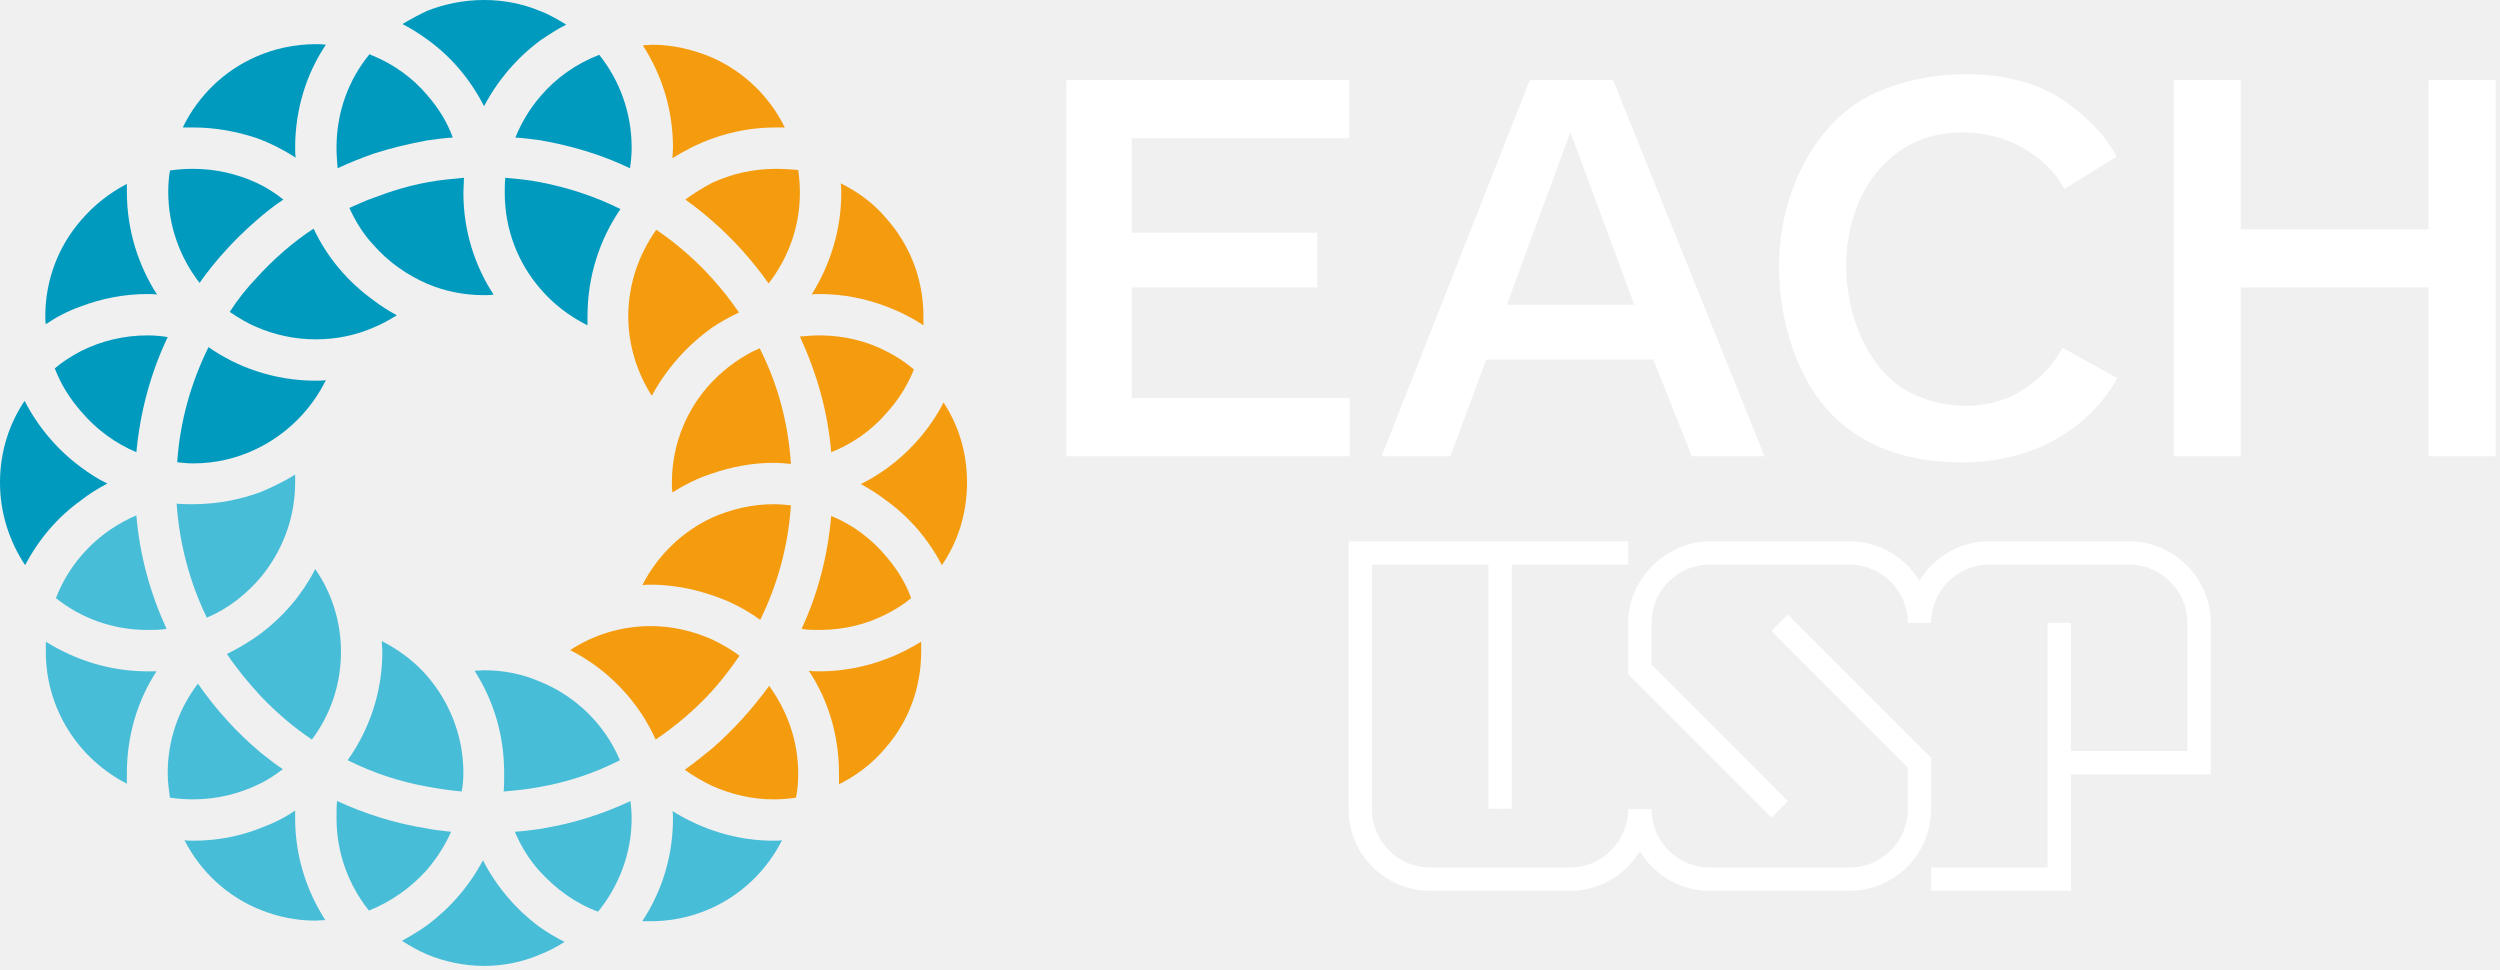
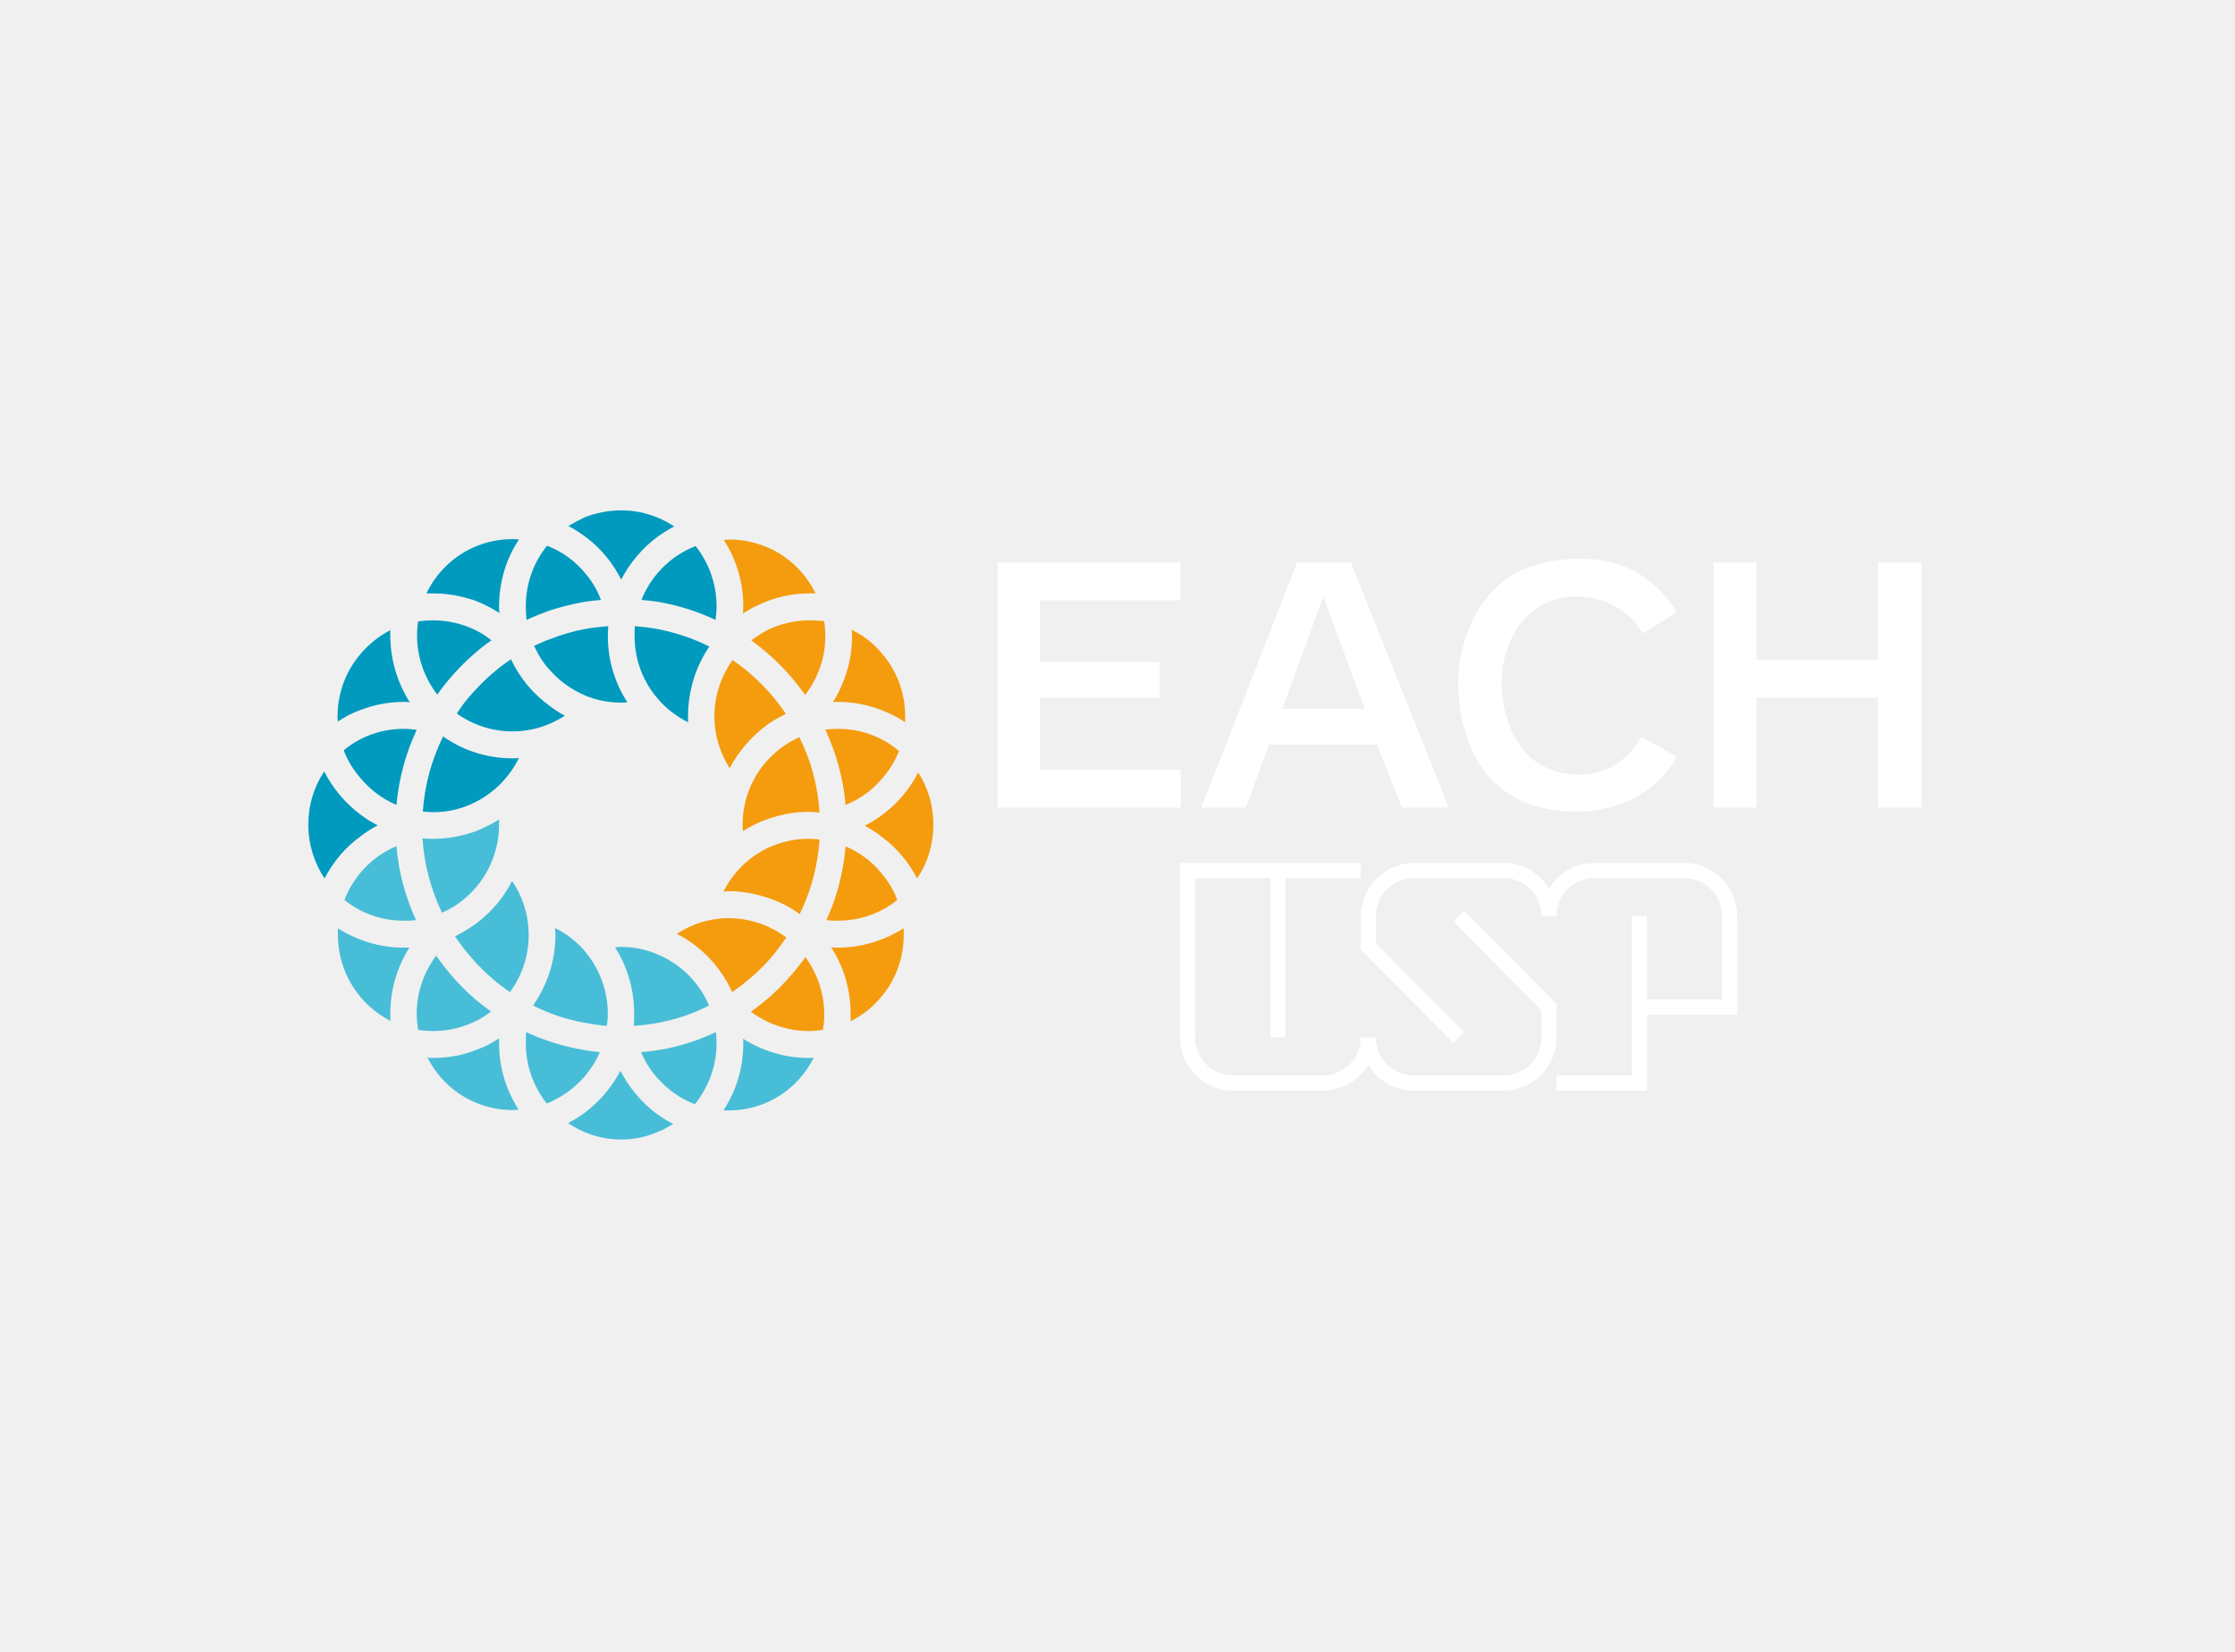
- <svg xmlns="http://www.w3.org/2000/svg" width="472" height="183" viewBox="0 0 472 183" fill="none">
-   <path d="M458.512 15.112V43.292H423.056V15.112H410.396V86.144H423.056V54.268H458.512V86.144H471.186V15.112H458.512Z" fill="white" />
-   <path d="M383.592 72.419C376.204 78.335 366.071 77.279 359.851 73.687C352.567 69.465 348.554 59.541 348.554 50.047C348.554 43.084 350.982 33.793 358.792 28.412C365.971 23.452 375.675 24.507 381.482 27.673C384.96 29.572 388.023 32.316 389.712 35.692L399.632 29.572C397.31 25.245 394.038 22.183 390.134 19.335C380.422 12.264 363.755 12.58 352.776 18.175C342.118 23.768 335.89 37.169 335.89 50.047C335.89 56.905 337.158 63.237 339.794 69.148C345.492 82.025 356.788 87.303 370.502 87.303C383.171 87.303 394.147 81.501 399.736 71.367L389.395 65.665C388.023 68.197 386.124 70.516 383.592 72.419Z" fill="white" />
-   <path d="M296.526 57.538H284.495L296.526 24.82V25.033L308.556 57.538H296.526ZM296.526 15.112H288.824L260.854 86.144H273.835L280.59 67.88H296.526H312.144L319.428 86.144H333.144L304.543 15.112H296.526Z" fill="white" />
-   <path d="M213.68 54.268H248.717V43.926H213.68V26.088H254.735V15.112H201.332V86.144H254.843V75.168H213.68V54.268Z" fill="white" />
-   <path fill-rule="evenodd" clip-rule="evenodd" d="M307.405 152.794C307.405 158.851 302.465 163.791 296.408 163.791V168.19C301.997 168.19 306.906 165.186 309.605 160.709V152.794H307.405ZM311.804 152.794C311.804 158.851 316.745 163.791 322.803 163.791V168.19C317.211 168.19 312.303 165.186 309.605 160.709V152.794H311.804ZM364.593 117.587C364.593 111.53 369.533 106.59 375.591 106.59V102.19C370.001 102.19 365.09 105.196 362.394 109.672V117.587H364.593ZM360.193 117.594H362.394V109.68C359.697 105.203 354.785 102.198 349.195 102.198V106.596C355.254 106.596 360.193 111.537 360.193 117.594ZM360.193 152.789C360.193 158.844 355.254 163.798 349.195 163.798V168.184C357.676 168.184 364.593 161.267 364.593 152.789H360.193ZM412.982 117.595H417.384C417.384 109.115 410.467 102.199 401.985 102.199V106.596C408.04 106.596 412.982 111.537 412.982 117.595ZM259.016 152.789H254.617C254.617 161.267 261.533 168.184 270.014 168.184V163.785C263.956 163.785 259.016 158.844 259.016 152.789ZM322.806 102.199C314.746 102.199 307.392 109.15 307.405 117.59H311.808C311.808 111.338 316.916 106.59 322.805 106.588C322.791 104.494 322.792 103.798 322.806 102.199ZM364.593 163.786V168.188H390.988V146.188H417.384V117.595H412.982V141.789H390.988V117.595H386.588V163.785L364.593 163.786ZM375.591 102.19L401.985 102.199V106.601L375.591 106.59V102.19ZM364.604 143.075L364.593 152.789H360.193V144.899L334.462 119.128L337.546 116.01L364.604 143.075ZM307.405 127.309L334.462 154.373L337.546 151.255L311.808 125.484V117.59H307.405V127.309ZM254.617 102.199H307.405V106.596H285.41V152.695H281.01V106.596H259.016V152.789H254.617V102.199ZM270.014 163.785H296.412V168.188H270.014V163.785ZM322.803 102.201L349.198 102.199V106.601L322.803 106.588V102.201ZM322.803 163.791L349.198 163.807V168.185L322.803 168.178L322.803 163.791Z" fill="white" />
-   <path d="M134.453 97.727C128.754 100.367 124.107 104.901 121.261 110.5C121.786 110.388 122.313 110.388 122.839 110.388C126.851 110.388 130.757 111.127 134.453 112.397C137.723 113.453 140.785 115.035 143.526 117.037C146.801 110.388 148.803 103.108 149.329 95.407C148.277 95.299 147.222 95.195 146.058 95.195C141.945 95.195 138.039 96.141 134.453 97.727Z" fill="#F49C0E" />
-   <path d="M134.453 61.846C136.035 60.79 137.724 59.843 139.517 58.996C137.932 56.672 136.247 54.566 134.453 52.559C131.287 49.075 127.803 46.014 123.899 43.378C120.628 48.02 118.617 53.615 118.617 59.735C118.617 65.224 120.312 70.394 123.056 74.723C125.8 69.655 129.705 65.224 134.453 61.846Z" fill="#F49C0E" />
-   <path d="M126.96 29.866C129.28 28.394 131.812 27.125 134.453 26.172C138.249 24.805 142.263 24.063 146.484 24.063H148.169C145.32 18.259 140.464 13.512 134.453 10.873C130.969 9.395 127.168 8.448 123.155 8.448C122.521 8.448 121.996 8.553 121.361 8.553C124.953 14.146 127.06 20.687 127.06 27.863C127.06 28.498 126.96 29.235 126.96 29.866Z" fill="#F49C0E" />
-   <path d="M143.421 65.751C140.042 67.227 136.984 69.445 134.452 72.083C129.809 76.939 126.852 83.689 126.852 91.081C126.852 91.711 126.852 92.345 126.96 92.975C129.28 91.499 131.81 90.233 134.452 89.391C138.144 88.123 142.053 87.385 146.058 87.385C147.221 87.385 148.277 87.489 149.329 87.593C148.802 79.68 146.8 72.4 143.421 65.751Z" fill="#F49C0E" />
-   <path d="M154.711 55.513C159.144 55.513 163.371 56.36 167.271 57.837C169.804 58.784 172.128 59.948 174.343 61.424V59.734C174.343 52.56 171.705 46.124 167.271 41.158C164.948 38.417 161.993 36.202 158.724 34.617C158.832 35.252 158.832 35.781 158.832 36.414C158.832 43.482 156.721 50.026 153.233 55.622C153.659 55.513 154.184 55.513 154.711 55.513Z" fill="#F49C0E" />
-   <path d="M134.452 34.513C132.657 35.46 130.968 36.519 129.383 37.68C131.18 38.948 132.867 40.316 134.452 41.688C138.46 45.172 142.052 49.184 145.111 53.511C148.803 48.76 151.021 42.852 151.021 36.415C151.021 34.933 150.913 33.563 150.701 32.085C149.328 31.981 147.96 31.876 146.483 31.876C142.152 31.876 138.144 32.824 134.452 34.513Z" fill="#F49C0E" />
-   <path d="M178.142 75.988C175.61 80.948 171.809 85.275 167.271 88.544C165.794 89.6 164.213 90.552 162.527 91.394C164.213 92.345 165.794 93.293 167.271 94.457C171.705 97.623 175.293 101.844 177.825 106.7C180.883 102.265 182.577 96.88 182.577 91.081C182.577 85.483 180.991 80.314 178.142 75.988Z" fill="#F49C0E" />
-   <path d="M167.271 115.982C168.96 115.139 170.646 114.084 172.022 112.924C170.967 109.97 169.278 107.33 167.271 105.006C164.53 101.735 161.043 99.095 156.93 97.408C156.296 104.902 154.396 112.186 151.335 118.731C152.499 118.935 153.55 118.935 154.711 118.935C159.252 118.935 163.579 117.88 167.271 115.982Z" fill="#F49C0E" />
-   <path d="M134.453 130.445C136.35 128.33 138.039 126.114 139.621 123.791C138.039 122.631 136.246 121.577 134.453 120.733C130.865 119.147 126.959 118.205 122.839 118.205C117.249 118.205 111.971 119.89 107.645 122.741C114.715 126.327 120.519 132.343 123.789 139.626C127.694 136.986 131.286 133.925 134.453 130.445Z" fill="#F49C0E" />
-   <path d="M154.711 126.749C154.084 126.749 153.343 126.749 152.708 126.64C156.404 132.235 158.405 138.888 158.405 146.063V148.067C161.785 146.381 164.847 144.053 167.271 141.1C171.497 136.248 173.916 129.916 173.916 123.053V121.155C171.809 122.419 169.595 123.585 167.271 124.429C163.371 125.905 159.144 126.749 154.711 126.749Z" fill="#F49C0E" />
-   <path d="M167.271 78.098C169.487 75.672 171.28 72.926 172.548 69.76C170.967 68.386 169.173 67.228 167.271 66.28C163.579 64.378 159.252 63.322 154.711 63.322C153.445 63.322 152.289 63.432 151.021 63.536C154.184 70.394 156.296 77.677 156.929 85.378C160.937 83.793 164.529 81.261 167.271 78.098Z" fill="#F49C0E" />
-   <path d="M134.453 141.312C132.758 142.685 131.073 144.053 129.279 145.325C130.865 146.481 132.658 147.536 134.453 148.382C138.039 149.965 141.945 150.92 146.058 150.92C147.535 150.92 148.907 150.808 150.279 150.598C150.597 149.121 150.702 147.645 150.702 146.062C150.702 139.832 148.594 134.137 145.215 129.493C142.053 133.82 138.461 137.829 134.453 141.312Z" fill="#F49C0E" />
-   <path d="M15.302 66.28C13.507 67.227 11.818 68.283 10.346 69.551C11.506 72.609 13.191 75.249 15.302 77.677C18.151 81.052 21.743 83.689 25.747 85.379C26.49 77.569 28.492 70.288 31.663 63.64C30.495 63.431 29.126 63.323 27.858 63.323C23.319 63.323 19.098 64.379 15.302 66.28Z" fill="#009ABE" />
-   <path d="M48.441 26.069C51.078 27.02 53.505 28.285 55.825 29.761C55.725 29.132 55.725 28.497 55.725 27.862C55.725 20.688 57.832 13.93 61.524 8.448C60.895 8.34 60.26 8.34 59.629 8.34C55.617 8.34 51.816 9.186 48.441 10.662C42.317 13.3 37.361 18.156 34.508 24.064H36.41C40.632 24.064 44.641 24.805 48.441 26.069Z" fill="#009ABE" />
-   <path d="M4.643 75.671C1.685 80.101 0 85.378 0 91.081C0 96.881 1.793 102.265 4.747 106.699C7.283 101.843 10.871 97.622 15.301 94.457C16.777 93.293 18.468 92.237 20.265 91.289C18.468 90.442 16.887 89.391 15.301 88.227C10.871 84.957 7.175 80.631 4.643 75.671Z" fill="#009ABE" />
-   <path d="M15.301 57.837C19.206 56.361 23.428 55.513 27.857 55.513C28.492 55.513 29.125 55.513 29.652 55.622C26.064 50.027 23.953 43.378 23.953 36.202V34.722C20.682 36.415 17.729 38.734 15.301 41.585C11.078 46.435 8.552 52.773 8.552 59.734C8.552 60.161 8.552 60.686 8.652 61.211C10.658 59.843 12.873 58.679 15.301 57.837Z" fill="#009ABE" />
-   <path d="M70.496 29.023C73.766 27.967 77.249 27.124 80.737 26.491C82.314 26.282 83.9 26.07 85.48 25.965C84.425 23.007 82.74 20.371 80.737 18.048C77.988 14.776 74.504 12.244 70.496 10.555C70.183 10.451 69.966 10.347 69.757 10.238C65.853 14.989 63.533 21.11 63.533 27.863C63.533 29.132 63.637 30.399 63.741 31.768C65.961 30.712 68.172 29.866 70.496 29.023Z" fill="#009ABE" />
-   <path d="M91.392 20.053C93.928 15.201 97.62 10.872 102.055 7.601C103.636 6.545 105.217 5.491 106.903 4.648C105.325 3.697 103.74 2.745 102.055 2.112C98.78 0.739 95.189 0 91.392 0C87.596 0 84.004 0.739 80.737 2.007C79.152 2.745 77.567 3.592 75.981 4.54C77.671 5.383 79.253 6.441 80.737 7.497C85.268 10.768 88.86 15.093 91.392 20.053Z" fill="#009ABE" />
-   <path d="M113.131 10.346C108.804 12.032 105.008 14.673 102.055 18.156C100.044 20.476 98.463 23.112 97.303 25.965C98.884 26.069 100.469 26.282 102.055 26.49C108.067 27.546 113.66 29.236 118.937 31.768C119.151 30.4 119.255 29.132 119.255 27.862C119.255 21.217 116.931 15.094 113.131 10.346Z" fill="#009ABE" />
-   <path d="M48.441 41.584C50.022 40.211 51.712 38.839 53.505 37.679C51.92 36.415 50.234 35.356 48.441 34.513C44.745 32.824 40.732 31.876 36.41 31.876C34.933 31.876 33.457 31.981 32.08 32.189C31.872 33.457 31.764 34.829 31.764 36.203C31.764 42.64 33.982 48.655 37.678 53.403C40.732 49.076 44.428 45.067 48.441 41.584Z" fill="#009ABE" />
-   <path d="M87.596 33.562C85.268 33.775 83.057 33.983 80.737 34.409C77.25 35.038 73.766 36.098 70.496 37.363C68.914 37.891 67.433 38.626 65.961 39.261C67.121 41.797 68.597 44.221 70.496 46.227C73.237 49.394 76.829 51.929 80.737 53.615C84.004 54.987 87.596 55.726 91.392 55.726C92.025 55.726 92.552 55.726 93.185 55.622C89.597 50.131 87.488 43.482 87.488 36.415C87.488 35.459 87.596 34.513 87.596 33.562Z" fill="#009ABE" />
-   <path d="M95.401 33.562C95.297 34.513 95.297 35.459 95.297 36.415C95.297 43.378 97.833 49.71 102.054 54.566C104.478 57.411 107.54 59.734 110.916 61.423V59.734C110.916 52.135 113.238 45.171 117.14 39.472C112.5 37.154 107.432 35.459 102.054 34.408C99.939 33.983 97.725 33.775 95.401 33.562Z" fill="#009ABE" />
-   <path d="M48.441 70.076C45.17 69.02 42.109 67.44 39.364 65.542C36.093 72.187 33.982 79.467 33.457 87.276C34.404 87.384 35.458 87.49 36.41 87.49C40.732 87.49 44.745 86.535 48.441 84.744C54.14 81.999 58.782 77.36 61.524 71.767C60.894 71.874 60.26 71.874 59.629 71.874C55.725 71.874 51.92 71.24 48.441 70.076Z" fill="#009ABE" />
-   <path d="M59.204 43.165C55.195 45.805 51.603 48.971 48.44 52.456C46.539 54.462 44.852 56.569 43.376 58.892C44.953 59.947 46.647 61.004 48.44 61.742C51.815 63.218 55.616 64.065 59.628 64.065C63.425 64.065 67.121 63.324 70.496 61.846C72.077 61.212 73.555 60.369 74.929 59.526C73.345 58.679 71.869 57.731 70.496 56.673C65.64 53.194 61.736 48.547 59.204 43.165Z" fill="#009ABE" />
-   <path d="M49.284 108.915C53.297 104.059 55.725 97.831 55.725 91.081V89.6C53.714 90.868 51.504 91.923 49.284 92.871C45.27 94.352 40.949 95.195 36.409 95.195C35.458 95.195 34.402 95.195 33.348 95.089C33.873 102.791 35.884 110.071 39.046 116.616C43.06 114.931 46.538 112.185 49.284 108.915Z" fill="#48BDD7" />
-   <path d="M49.283 119.573C47.28 121.045 45.17 122.319 42.846 123.475C44.744 126.327 46.959 128.967 49.283 131.496C52.24 134.561 55.406 137.303 58.886 139.627C62.37 134.979 64.375 129.281 64.375 123.052C64.375 117.249 62.582 111.868 59.52 107.437C57.092 112.185 53.612 116.299 49.283 119.573Z" fill="#48BDD7" />
-   <path d="M8.651 121.155V123.052C8.651 133.924 14.879 143.319 23.954 147.962V145.959C23.954 138.888 25.963 132.235 29.547 126.75H27.858C20.79 126.75 14.249 124.642 8.651 121.155Z" fill="#48BDD7" />
-   <path d="M80.521 148.491C82.741 148.908 84.952 149.226 87.17 149.435C87.38 148.279 87.488 147.119 87.488 145.959C87.488 138.888 84.846 132.451 80.521 127.484C78.201 124.851 75.248 122.631 72.077 121.047C72.077 121.68 72.186 122.319 72.186 123.052C72.186 130.654 69.758 137.724 65.64 143.527C70.284 145.851 75.248 147.536 80.521 148.491Z" fill="#48BDD7" />
-   <path d="M95.088 149.435C97.408 149.226 99.623 149.022 101.838 148.592C107.22 147.646 112.288 145.959 117.039 143.527C114.187 136.774 108.7 131.392 101.838 128.647C98.676 127.274 95.088 126.54 91.392 126.54C90.758 126.54 90.124 126.64 89.598 126.64C93.186 132.235 95.19 138.78 95.19 145.959C95.19 147.119 95.19 148.279 95.088 149.435Z" fill="#48BDD7" />
-   <path d="M10.553 112.924C15.301 116.724 21.315 118.936 27.858 118.936C29.021 118.936 30.285 118.936 31.449 118.731C28.386 112.081 26.381 104.901 25.747 97.305C18.783 100.259 13.298 105.849 10.553 112.924Z" fill="#48BDD7" />
-   <path d="M91.183 162.421C88.543 167.377 84.951 171.499 80.52 174.769C79.044 175.825 77.459 176.767 75.882 177.622C77.359 178.566 78.835 179.409 80.52 180.15C83.791 181.519 87.489 182.362 91.392 182.362C95.088 182.362 98.677 181.623 101.838 180.251C103.531 179.621 105.108 178.778 106.586 177.824C104.9 176.981 103.319 176.037 101.838 174.981C97.407 171.704 93.711 167.377 91.183 162.421Z" fill="#48BDD7" />
-   <path d="M146.058 158.725C139.091 158.725 132.55 156.615 126.959 153.131C127.059 153.556 127.059 153.975 127.059 154.503C127.059 161.683 124.953 168.332 121.261 173.927H122.838C133.71 173.927 143.105 167.701 147.643 158.624C147.117 158.725 146.587 158.725 146.058 158.725Z" fill="#48BDD7" />
-   <path d="M101.838 156.51C100.361 156.718 98.781 156.931 97.199 157.039C98.358 159.78 99.941 162.312 101.838 164.427C104.899 167.802 108.597 170.543 112.918 172.128C116.827 167.276 119.255 161.152 119.255 154.503C119.255 153.343 119.15 152.287 119.042 151.232C113.661 153.764 107.962 155.559 101.838 156.51Z" fill="#48BDD7" />
-   <path d="M55.724 153.03C53.714 154.398 51.603 155.458 49.283 156.3C45.379 157.878 41.048 158.724 36.514 158.724C35.884 158.724 35.35 158.724 34.824 158.624C37.886 164.636 43.059 169.387 49.283 171.815C52.454 173.083 55.932 173.814 59.52 173.814C60.155 173.814 60.788 173.712 61.419 173.712C57.831 168.119 55.724 161.574 55.724 154.502V153.03Z" fill="#48BDD7" />
-   <path d="M80.521 164.319C82.422 162.104 84.004 159.676 85.164 157.039C83.582 156.827 81.997 156.718 80.521 156.402C74.611 155.458 68.915 153.66 63.637 151.232C63.533 152.288 63.533 153.344 63.533 154.503C63.533 161.052 65.853 167.164 69.653 171.916C73.871 170.23 77.568 167.59 80.521 164.319Z" fill="#48BDD7" />
-   <path d="M49.283 147.858C50.759 147.119 52.133 146.169 53.401 145.221C51.919 144.27 50.655 143.21 49.283 142.154C44.745 138.358 40.731 133.925 37.361 129.069C33.769 133.821 31.662 139.626 31.662 145.959C31.662 147.535 31.87 149.022 32.079 150.598C33.557 150.807 35.033 150.919 36.514 150.919C41.157 150.919 45.486 149.755 49.283 147.858Z" fill="#48BDD7" />
+ <svg xmlns="http://www.w3.org/2000/svg" width="368" height="272" viewBox="0 0 368 272" fill="none">
+   <path d="M309.228 92.623V108.632H289.242V92.623H282.105V132.976H289.242V114.867H309.228V132.976H316.373V92.623H309.228Z" fill="white" />
+   <path d="M266.995 125.178C262.831 128.539 257.119 127.939 253.612 125.899C249.506 123.501 247.244 117.863 247.244 112.469C247.244 108.514 248.613 103.236 253.015 100.179C257.062 97.361 262.533 97.96 265.806 99.759C267.767 100.838 269.493 102.396 270.445 104.314L276.037 100.838C274.728 98.38 272.884 96.64 270.683 95.022C265.208 91.005 255.813 91.185 249.624 94.363C243.616 97.54 240.105 105.154 240.105 112.469C240.105 116.365 240.82 119.963 242.306 123.32C245.518 130.636 251.886 133.634 259.616 133.634C266.758 133.634 272.945 130.338 276.096 124.581L270.267 121.342C269.493 122.78 268.423 124.098 266.995 125.178Z" fill="white" />
+   <path d="M217.916 116.725H211.134L217.916 98.138V98.259L224.697 116.725H217.916ZM217.916 92.623H213.574L197.807 132.976H205.125L208.932 122.6H217.916H226.72L230.826 132.976H238.557L222.435 92.623H217.916Z" fill="white" />
+   <path d="M171.215 114.867H190.966V108.992H171.215V98.858H194.358V92.623H164.254V132.976H194.419V126.74H171.215V114.867Z" fill="white" />
+   <path fill-rule="evenodd" clip-rule="evenodd" d="M224.049 170.84C224.049 174.28 221.264 177.087 217.85 177.087V179.586C221 179.586 223.768 177.879 225.289 175.336V170.84H224.049ZM226.529 170.84C226.529 174.28 229.314 177.087 232.729 177.087V179.586C229.577 179.586 226.81 177.879 225.289 175.336V170.84H226.529ZM256.286 150.839C256.286 147.398 259.071 144.591 262.486 144.591V142.092C259.335 142.092 256.566 143.799 255.047 146.342V150.839H256.286ZM253.806 150.843H255.047V146.347C253.526 143.803 250.757 142.096 247.606 142.096V144.595C251.022 144.595 253.806 147.402 253.806 150.843ZM253.806 170.837C253.806 174.277 251.022 177.091 247.606 177.091V179.582C252.387 179.582 256.286 175.653 256.286 170.837H253.806ZM283.563 150.843H286.045C286.045 146.026 282.146 142.097 277.364 142.097V144.595C280.778 144.595 283.563 147.402 283.563 150.843ZM196.772 170.837H194.292C194.292 175.653 198.191 179.582 202.971 179.582V177.083C199.556 177.083 196.772 174.277 196.772 170.837ZM232.731 142.097C228.187 142.097 224.042 146.046 224.049 150.84H226.531C226.531 147.289 229.41 144.591 232.73 144.59C232.722 143.401 232.723 143.005 232.731 142.097ZM256.286 177.084V179.585H271.165V167.087H286.045V150.843H283.563V164.588H271.165V150.843H268.685V177.083L256.286 177.084ZM262.486 142.092L277.364 142.097V144.598L262.486 144.591V142.092ZM256.292 165.318L256.286 170.837H253.806V166.354L239.301 151.714L241.04 149.943L256.292 165.318ZM224.049 156.362L239.301 171.737L241.04 169.965L226.531 155.325V150.84H224.049V156.362ZM194.292 142.097H224.049V144.595H211.65V170.783H209.17V144.595H196.772V170.837H194.292V142.097ZM202.971 177.083H217.852V179.585H202.971V177.083ZM232.729 142.098L247.608 142.097V144.598L232.729 144.59V142.098ZM232.729 177.087L247.608 177.096V179.583L232.729 179.579V177.087Z" fill="white" />
+   <path d="M126.554 139.557C123.342 141.056 120.722 143.632 119.118 146.813C119.414 146.749 119.711 146.749 120.007 146.749C122.269 146.749 124.471 147.169 126.554 147.891C128.397 148.491 130.123 149.389 131.669 150.527C133.515 146.749 134.643 142.614 134.94 138.239C134.347 138.177 133.752 138.118 133.096 138.118C130.777 138.118 128.576 138.656 126.554 139.557Z" fill="#F49C0E" />
+   <path d="M126.554 119.172C127.446 118.572 128.398 118.034 129.408 117.553C128.515 116.233 127.565 115.036 126.554 113.896C124.769 111.917 122.805 110.178 120.604 108.681C118.761 111.318 117.627 114.496 117.627 117.973C117.627 121.092 118.582 124.028 120.129 126.488C121.676 123.609 123.877 121.092 126.554 119.172Z" fill="#F49C0E" />
+   <path d="M122.331 101.005C123.638 100.169 125.066 99.448 126.554 98.907C128.694 98.13 130.957 97.709 133.336 97.709H134.286C132.68 94.411 129.943 91.715 126.554 90.215C124.59 89.376 122.448 88.838 120.186 88.838C119.828 88.838 119.532 88.897 119.174 88.897C121.199 92.075 122.387 95.791 122.387 99.867C122.387 100.228 122.331 100.647 122.331 101.005Z" fill="#F49C0E" />
+   <path d="M131.61 121.391C129.705 122.229 127.981 123.49 126.554 124.988C123.937 127.746 122.27 131.581 122.27 135.781C122.27 136.138 122.27 136.499 122.331 136.856C123.639 136.018 125.065 135.299 126.554 134.82C128.635 134.1 130.839 133.681 133.097 133.681C133.752 133.681 134.347 133.74 134.94 133.799C134.643 129.304 133.515 125.168 131.61 121.391Z" fill="#F49C0E" />
+   <path d="M137.973 115.576C140.472 115.576 142.855 116.057 145.053 116.896C146.481 117.434 147.791 118.095 149.04 118.934V117.974C149.04 113.898 147.553 110.242 145.053 107.421C143.744 105.864 142.078 104.606 140.235 103.705C140.296 104.066 140.296 104.366 140.296 104.726C140.296 108.741 139.106 112.459 137.14 115.638C137.38 115.576 137.676 115.576 137.973 115.576Z" fill="#F49C0E" />
+   <path d="M126.553 103.647C125.541 104.184 124.589 104.786 123.696 105.446C124.709 106.166 125.66 106.943 126.553 107.723C128.813 109.702 130.837 111.981 132.562 114.439C134.643 111.74 135.893 108.384 135.893 104.727C135.893 103.885 135.832 103.107 135.713 102.267C134.939 102.208 134.168 102.148 133.335 102.148C130.894 102.148 128.634 102.687 126.553 103.647Z" fill="#F49C0E" />
+   <path d="M151.181 127.208C149.754 130.026 147.611 132.484 145.053 134.341C144.221 134.941 143.329 135.482 142.379 135.96C143.329 136.501 144.221 137.039 145.053 137.7C147.553 139.499 149.575 141.897 151.002 144.655C152.726 142.136 153.681 139.077 153.681 135.782C153.681 132.602 152.787 129.666 151.181 127.208Z" fill="#F49C0E" />
+   <path d="M145.054 149.928C146.006 149.449 146.957 148.849 147.732 148.19C147.137 146.512 146.185 145.012 145.054 143.692C143.509 141.834 141.543 140.334 139.225 139.376C138.867 143.633 137.796 147.771 136.071 151.489C136.727 151.605 137.319 151.605 137.974 151.605C140.534 151.605 142.973 151.006 145.054 149.928Z" fill="#F49C0E" />
+   <path d="M126.554 158.143C127.624 156.941 128.576 155.682 129.467 154.363C128.576 153.704 127.565 153.105 126.554 152.626C124.532 151.725 122.33 151.189 120.007 151.189C116.856 151.189 113.881 152.147 111.442 153.766C115.428 155.803 118.7 159.221 120.543 163.359C122.744 161.859 124.769 160.12 126.554 158.143Z" fill="#F49C0E" />
+   <path d="M137.973 156.042C137.62 156.042 137.202 156.042 136.844 155.98C138.928 159.159 140.056 162.938 140.056 167.014V168.153C141.961 167.195 143.687 165.872 145.054 164.195C147.436 161.438 148.799 157.841 148.799 153.942V152.864C147.612 153.582 146.364 154.245 145.054 154.724C142.855 155.563 140.472 156.042 137.973 156.042Z" fill="#F49C0E" />
+   <path d="M145.054 128.405C146.303 127.026 147.314 125.467 148.029 123.668C147.138 122.888 146.126 122.229 145.054 121.691C142.973 120.611 140.534 120.011 137.974 120.011C137.26 120.011 136.609 120.073 135.894 120.132C137.677 124.028 138.868 128.165 139.224 132.541C141.484 131.64 143.509 130.202 145.054 128.405Z" fill="#F49C0E" />
+   <path d="M126.554 164.317C125.598 165.097 124.648 165.874 123.637 166.597C124.531 167.253 125.542 167.853 126.554 168.333C128.575 169.233 130.777 169.775 133.096 169.775C133.928 169.775 134.702 169.711 135.475 169.592C135.654 168.753 135.713 167.915 135.713 167.015C135.713 163.476 134.525 160.241 132.62 157.603C130.838 160.061 128.813 162.338 126.554 164.317Z" fill="#F49C0E" />
+   <path d="M59.388 121.692C58.376 122.23 57.424 122.829 56.594 123.55C57.248 125.287 58.198 126.787 59.388 128.166C60.994 130.084 63.019 131.582 65.276 132.542C65.695 128.105 66.824 123.969 68.611 120.192C67.953 120.073 67.181 120.012 66.466 120.012C63.907 120.012 61.528 120.612 59.388 121.692Z" fill="#009ABE" />
+   <path d="M78.068 98.847C79.555 99.387 80.923 100.106 82.231 100.945C82.174 100.587 82.174 100.227 82.174 99.866C82.174 95.79 83.362 91.951 85.443 88.837C85.088 88.775 84.73 88.775 84.375 88.775C82.113 88.775 79.971 89.256 78.068 90.095C74.616 91.593 71.822 94.352 70.214 97.708H71.286C73.666 97.708 75.926 98.129 78.068 98.847Z" fill="#009ABE" />
+   <path d="M53.379 127.026C51.712 129.543 50.762 132.541 50.762 135.78C50.762 139.075 51.773 142.134 53.438 144.653C54.867 141.894 56.89 139.496 59.388 137.698C60.22 137.037 61.173 136.437 62.186 135.898C61.173 135.417 60.281 134.821 59.388 134.159C56.89 132.301 54.807 129.844 53.379 127.026Z" fill="#009ABE" />
+   <path d="M59.387 116.895C61.589 116.056 63.968 115.575 66.465 115.575C66.823 115.575 67.18 115.575 67.477 115.637C65.454 112.458 64.264 108.681 64.264 104.604V103.764C62.421 104.726 60.756 106.043 59.387 107.662C57.007 110.418 55.583 114.018 55.583 117.973C55.583 118.215 55.583 118.514 55.639 118.812C56.77 118.035 58.019 117.374 59.387 116.895Z" fill="#009ABE" />
+   <path d="M90.501 100.526C92.345 99.926 94.308 99.448 96.274 99.088C97.163 98.969 98.057 98.849 98.948 98.79C98.353 97.109 97.403 95.611 96.274 94.292C94.724 92.433 92.76 90.995 90.501 90.035C90.324 89.976 90.203 89.917 90.085 89.855C87.884 92.554 86.576 96.031 86.576 99.867C86.576 100.588 86.635 101.308 86.693 102.086C87.945 101.486 89.191 101.005 90.501 100.526Z" fill="#009ABE" />
+   <path d="M102.28 95.431C103.71 92.675 105.791 90.215 108.291 88.357C109.182 87.757 110.074 87.158 111.024 86.68C110.134 86.139 109.241 85.599 108.291 85.239C106.445 84.459 104.421 84.039 102.28 84.039C100.141 84.039 98.116 84.459 96.274 85.179C95.381 85.599 94.487 86.08 93.593 86.618C94.546 87.097 95.438 87.698 96.274 88.298C98.828 90.156 100.853 92.614 102.28 95.431Z" fill="#009ABE" />
+   <path d="M114.534 89.916C112.095 90.873 109.955 92.374 108.291 94.352C107.157 95.67 106.266 97.168 105.612 98.789C106.503 98.848 107.397 98.969 108.291 99.087C111.68 99.687 114.833 100.647 117.807 102.085C117.928 101.308 117.986 100.588 117.986 99.867C117.986 96.091 116.676 92.613 114.534 89.916Z" fill="#009ABE" />
+   <path d="M78.069 107.663C78.96 106.883 79.913 106.104 80.924 105.445C80.03 104.727 79.08 104.125 78.069 103.647C75.986 102.687 73.723 102.148 71.287 102.148C70.454 102.148 69.623 102.208 68.846 102.326C68.729 103.047 68.668 103.826 68.668 104.606C68.668 108.263 69.919 111.68 72.002 114.378C73.723 111.92 75.807 109.642 78.069 107.663Z" fill="#009ABE" />
+   <path d="M100.141 103.105C98.829 103.227 97.582 103.345 96.275 103.586C94.309 103.944 92.345 104.546 90.502 105.265C89.61 105.565 88.775 105.982 87.945 106.343C88.599 107.784 89.431 109.161 90.502 110.301C92.047 112.1 94.072 113.539 96.275 114.498C98.116 115.277 100.141 115.697 102.281 115.697C102.638 115.697 102.935 115.697 103.292 115.638C101.269 112.518 100.08 108.741 100.08 104.726C100.08 104.183 100.141 103.646 100.141 103.105Z" fill="#009ABE" />
+   <path d="M104.54 103.105C104.481 103.645 104.481 104.183 104.481 104.726C104.481 108.682 105.911 112.279 108.29 115.038C109.656 116.654 111.382 117.974 113.286 118.933V117.974C113.286 113.657 114.594 109.701 116.794 106.463C114.178 105.146 111.322 104.183 108.29 103.586C107.098 103.345 105.85 103.227 104.54 103.105Z" fill="#009ABE" />
+   <path d="M78.069 123.848C76.225 123.248 74.5 122.35 72.952 121.271C71.109 125.047 69.919 129.182 69.623 133.619C70.156 133.68 70.751 133.74 71.287 133.74C73.723 133.74 75.986 133.198 78.069 132.18C81.281 130.621 83.899 127.986 85.444 124.808C85.089 124.869 84.731 124.869 84.376 124.869C82.175 124.869 80.03 124.509 78.069 123.848Z" fill="#009ABE" />
+   <path d="M84.136 108.561C81.876 110.06 79.851 111.859 78.069 113.839C76.997 114.978 76.046 116.175 75.214 117.495C76.103 118.095 77.058 118.695 78.069 119.114C79.971 119.953 82.114 120.434 84.375 120.434C86.516 120.434 88.599 120.013 90.502 119.173C91.393 118.813 92.226 118.334 93.001 117.855C92.108 117.374 91.276 116.836 90.502 116.234C87.764 114.258 85.564 111.618 84.136 108.561Z" fill="#009ABE" />
+   <path d="M78.544 145.913C80.807 143.154 82.175 139.616 82.175 135.782V134.94C81.042 135.661 79.796 136.26 78.544 136.798C76.282 137.64 73.846 138.119 71.287 138.119C70.751 138.119 70.156 138.119 69.561 138.059C69.857 142.434 70.991 146.57 72.773 150.288C75.036 149.331 76.997 147.771 78.544 145.913Z" fill="#48BDD7" />
+   <path d="M78.543 151.966C77.414 152.802 76.225 153.526 74.915 154.182C75.985 155.803 77.233 157.302 78.543 158.739C80.21 160.48 81.995 162.038 83.956 163.358C85.92 160.718 87.051 157.481 87.051 153.942C87.051 150.645 86.04 147.589 84.314 145.071C82.945 147.769 80.984 150.106 78.543 151.966Z" fill="#48BDD7" />
+   <path d="M55.639 152.864V153.942C55.639 160.118 59.15 165.455 64.265 168.093V166.955C64.265 162.938 65.398 159.159 67.418 156.043H66.466C62.482 156.043 58.794 154.845 55.639 152.864Z" fill="#48BDD7" />
+   <path d="M96.152 168.395C97.404 168.632 98.65 168.813 99.901 168.932C100.019 168.275 100.08 167.616 100.08 166.957C100.08 162.94 98.591 159.283 96.152 156.462C94.845 154.966 93.18 153.705 91.392 152.805C91.392 153.164 91.454 153.527 91.454 153.944C91.454 158.262 90.085 162.279 87.764 165.575C90.382 166.896 93.18 167.853 96.152 168.395Z" fill="#48BDD7" />
+   <path d="M104.364 168.931C105.671 168.813 106.92 168.697 108.168 168.452C111.202 167.915 114.059 166.957 116.737 165.575C115.13 161.739 112.037 158.681 108.168 157.122C106.386 156.342 104.364 155.925 102.28 155.925C101.922 155.925 101.565 155.982 101.269 155.982C103.291 159.16 104.421 162.878 104.421 166.957C104.421 167.616 104.421 168.275 104.364 168.931Z" fill="#48BDD7" />
+   <path d="M56.71 148.19C59.387 150.349 62.778 151.606 66.466 151.606C67.121 151.606 67.834 151.606 68.49 151.489C66.763 147.711 65.633 143.633 65.276 139.317C61.35 140.995 58.258 144.171 56.71 148.19Z" fill="#48BDD7" />
+   <path d="M102.163 176.309C100.674 179.124 98.65 181.466 96.152 183.323C95.32 183.923 94.426 184.458 93.537 184.944C94.37 185.48 95.202 185.959 96.152 186.38C97.996 187.158 100.08 187.637 102.281 187.637C104.364 187.637 106.387 187.217 108.169 186.438C109.123 186.08 110.012 185.601 110.845 185.059C109.895 184.58 109.004 184.044 108.169 183.444C105.671 181.582 103.588 179.124 102.163 176.309Z" fill="#48BDD7" />
+   <path d="M133.096 174.209C129.169 174.209 125.481 173.01 122.33 171.031C122.386 171.273 122.386 171.511 122.386 171.811C122.386 175.89 121.199 179.667 119.118 182.845H120.007C126.135 182.845 131.431 179.308 133.989 174.152C133.693 174.209 133.394 174.209 133.096 174.209Z" fill="#48BDD7" />
+   <path d="M108.169 172.951C107.337 173.069 106.446 173.19 105.554 173.251C106.207 174.808 107.099 176.247 108.169 177.448C109.895 179.365 111.979 180.923 114.415 181.823C116.619 179.067 117.987 175.588 117.987 171.81C117.987 171.151 117.928 170.551 117.867 169.952C114.834 171.391 111.621 172.41 108.169 172.951Z" fill="#48BDD7" />
+   <path d="M82.174 170.974C81.041 171.751 79.851 172.353 78.543 172.831C76.343 173.728 73.902 174.208 71.345 174.208C70.991 174.208 70.689 174.208 70.393 174.152C72.119 177.567 75.035 180.266 78.543 181.645C80.331 182.366 82.292 182.781 84.314 182.781C84.672 182.781 85.029 182.723 85.385 182.723C83.362 179.546 82.174 175.827 82.174 171.81V170.974Z" fill="#48BDD7" />
+   <path d="M96.152 177.387C97.224 176.128 98.116 174.749 98.769 173.251C97.878 173.131 96.984 173.069 96.152 172.889C92.82 172.353 89.61 171.331 86.635 169.952C86.576 170.552 86.576 171.152 86.576 171.81C86.576 175.531 87.884 179.003 90.026 181.703C92.403 180.745 94.488 179.245 96.152 177.387Z" fill="#48BDD7" />
+   <path d="M78.544 168.036C79.376 167.616 80.15 167.077 80.865 166.538C80.03 165.998 79.317 165.396 78.544 164.796C75.986 162.639 73.723 160.121 71.823 157.362C69.798 160.062 68.611 163.36 68.611 166.957C68.611 167.853 68.728 168.697 68.846 169.593C69.679 169.712 70.511 169.775 71.346 169.775C73.963 169.775 76.403 169.114 78.544 168.036Z" fill="#48BDD7" />
</svg>
